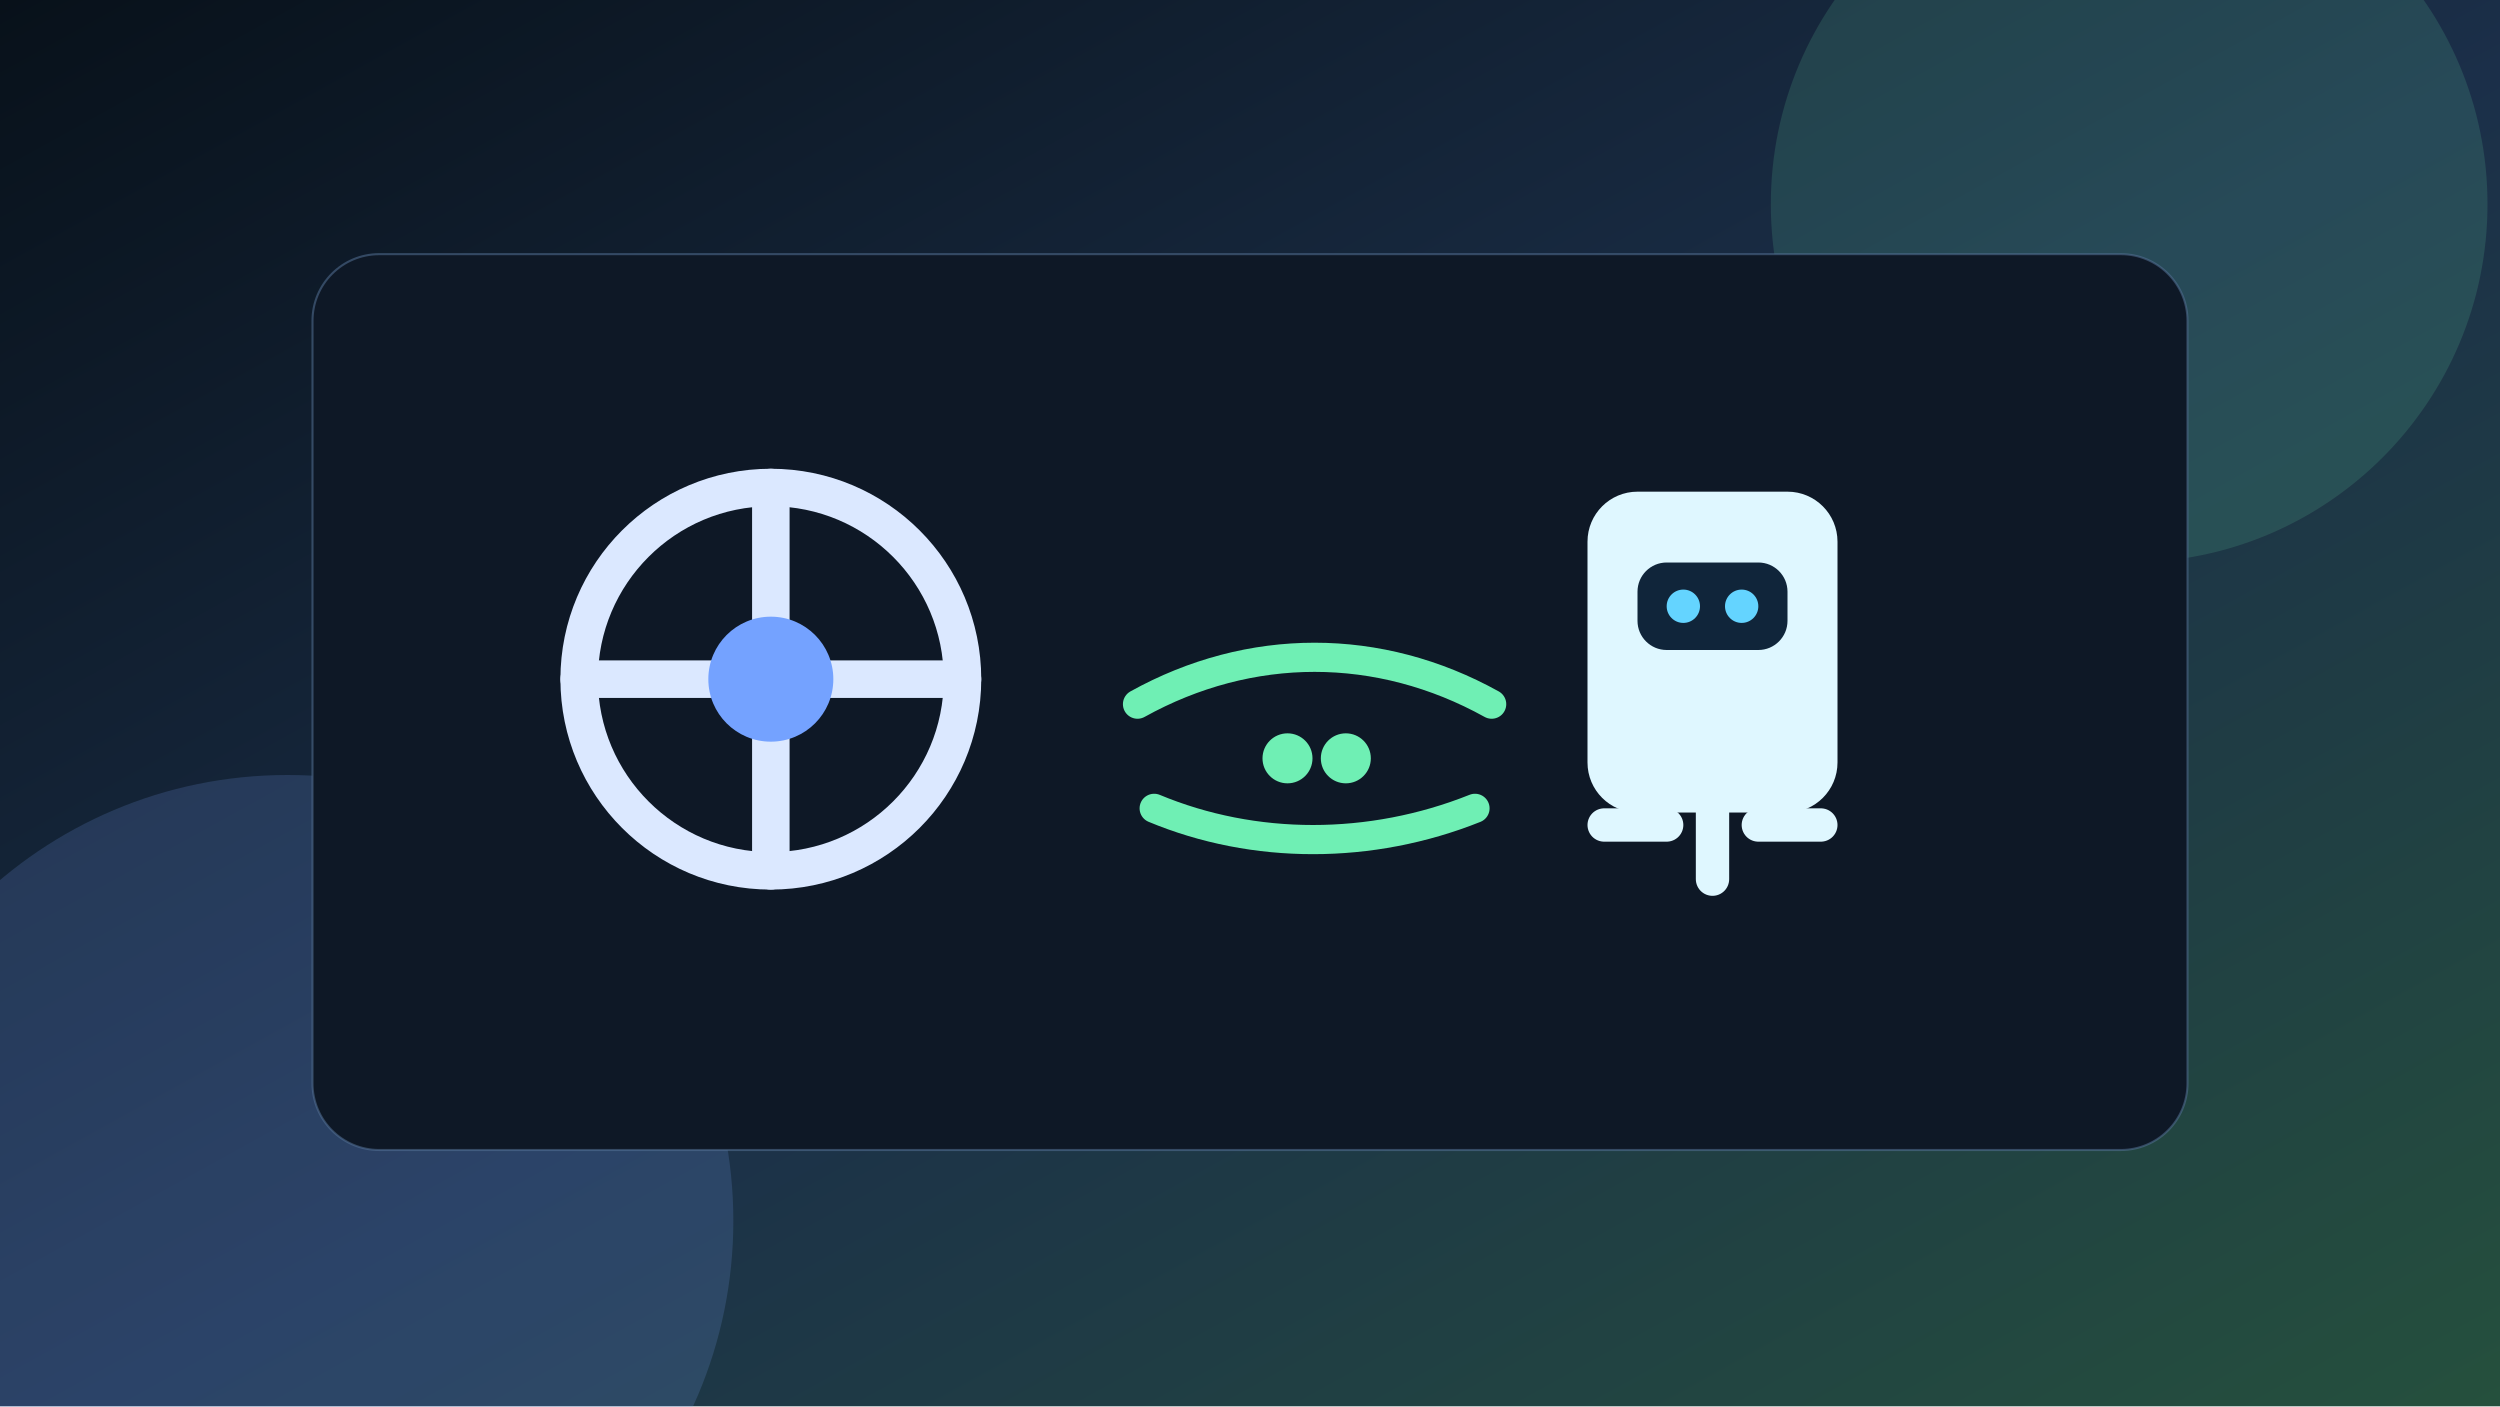
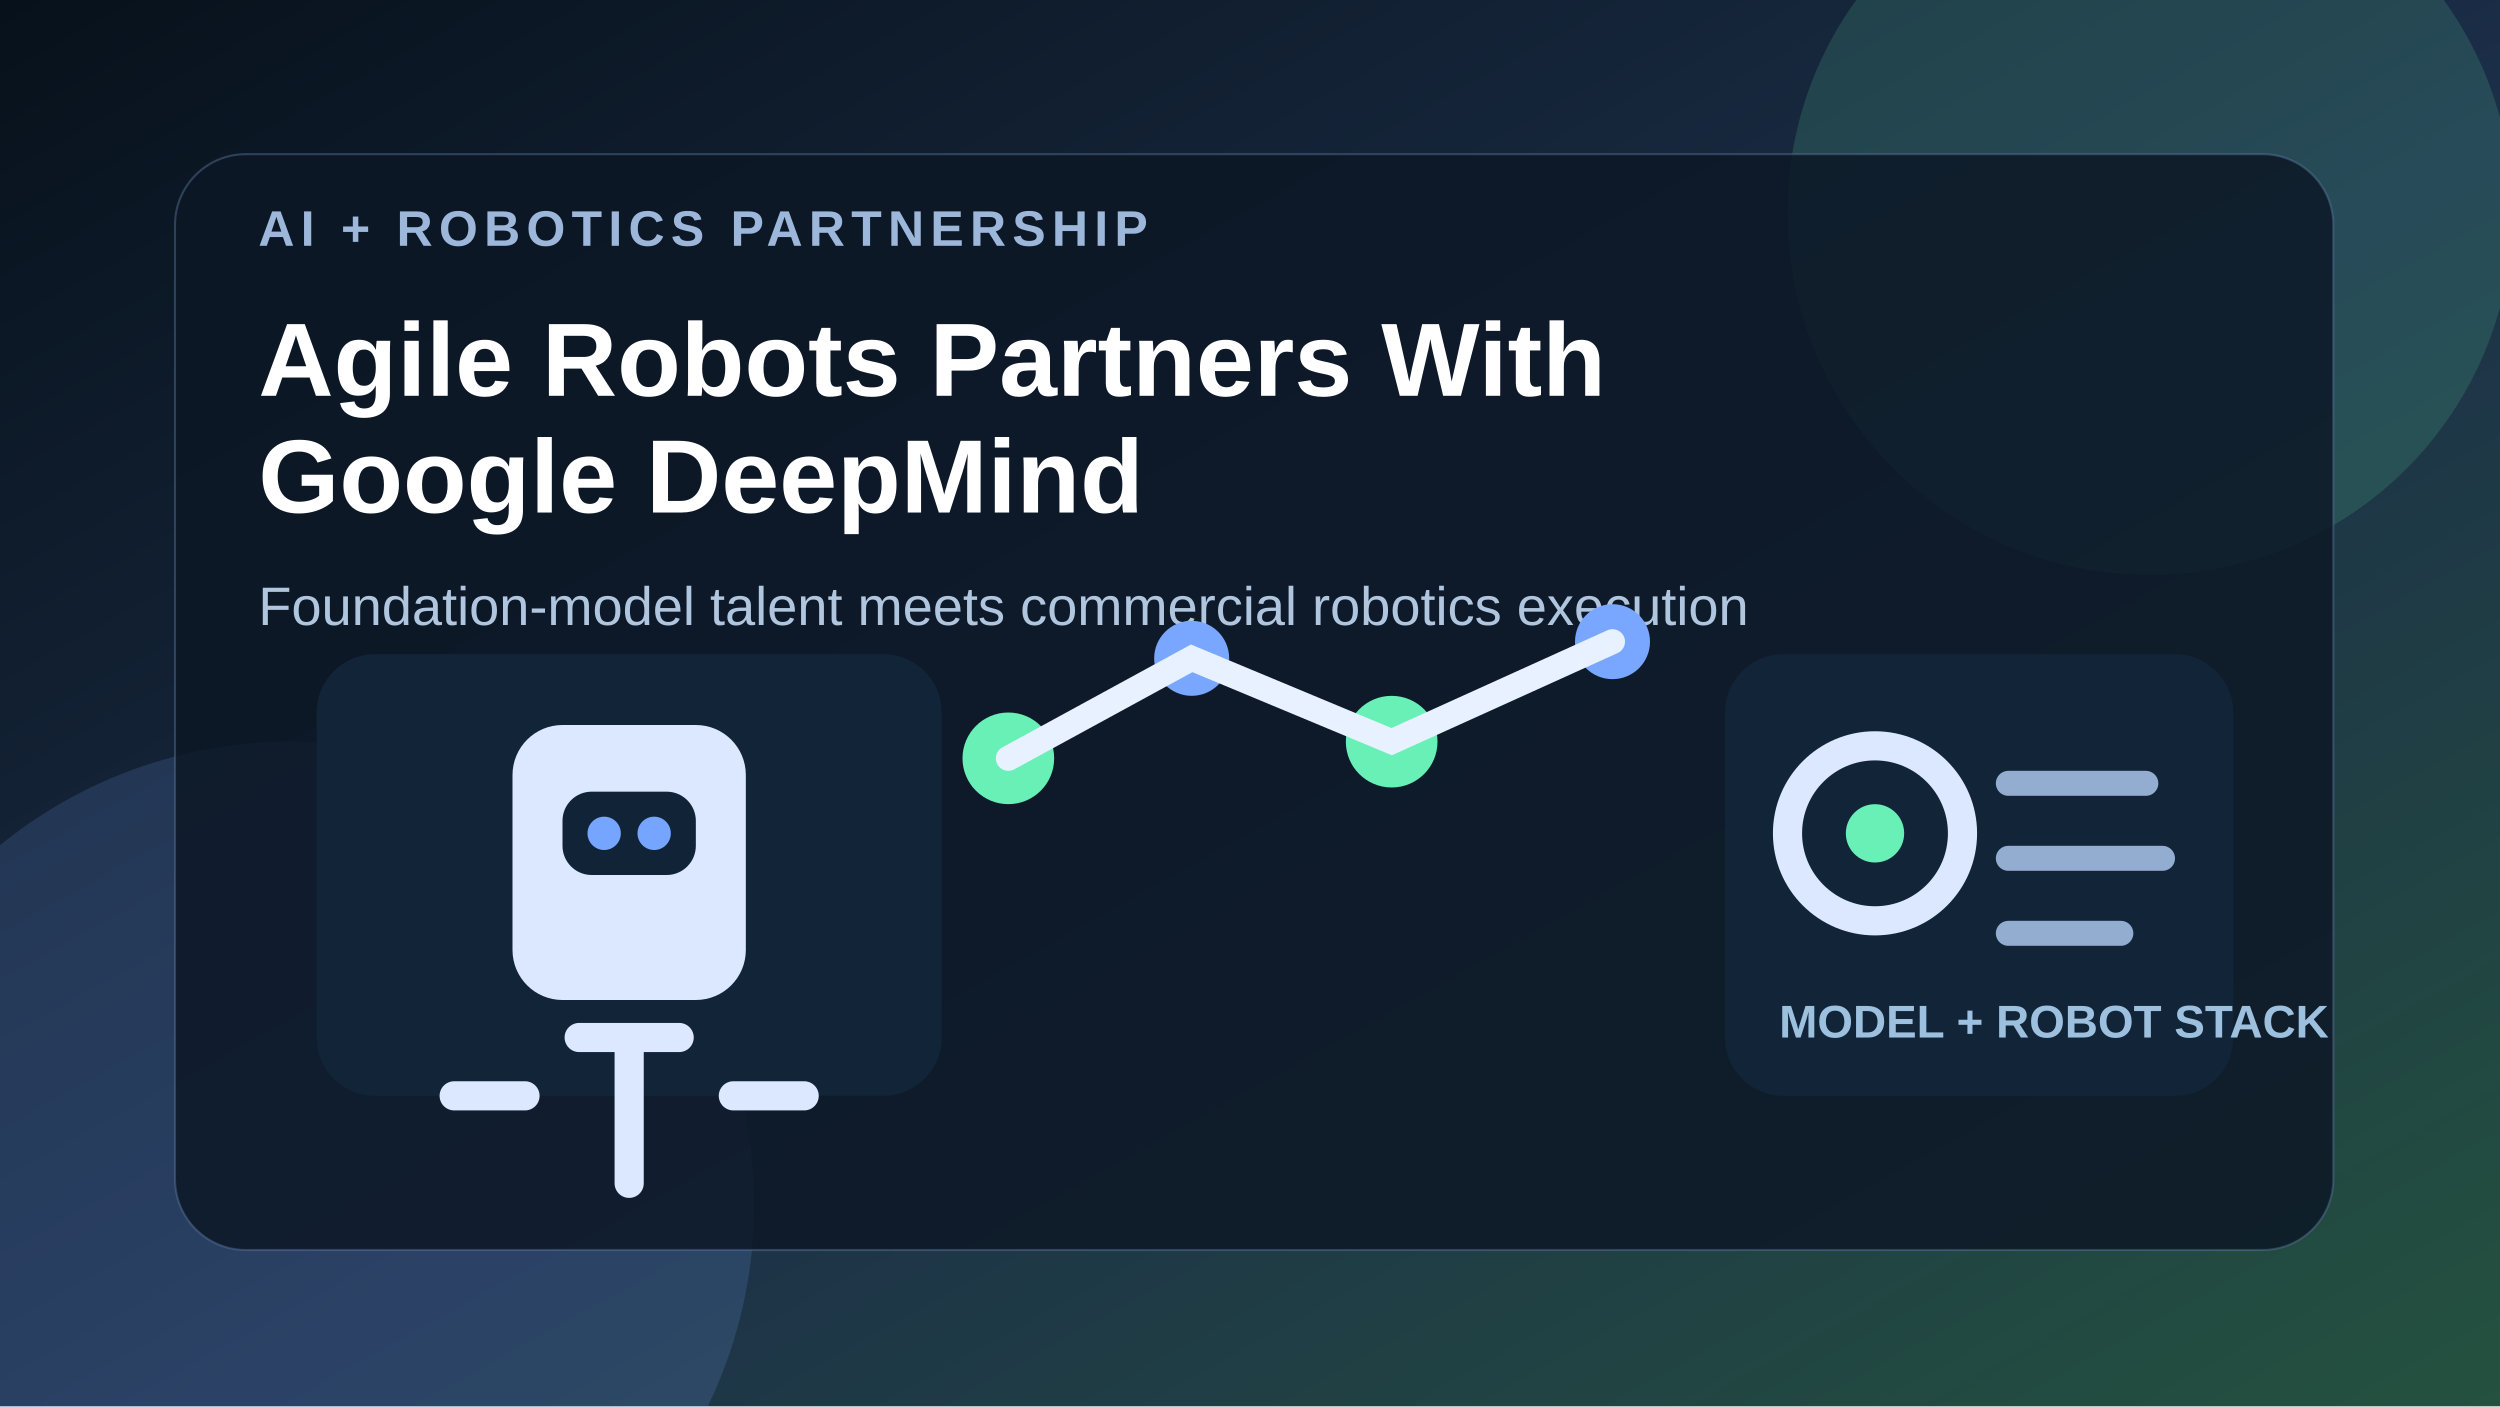
- <svg xmlns="http://www.w3.org/2000/svg" viewBox="0 0 1200 675" role="img" aria-label="Robotics and AI partnership cover">
+ <svg xmlns="http://www.w3.org/2000/svg" viewBox="0 0 1200 675" role="img" aria-label="Agile Robots and Google DeepMind partnership cover">
  <defs>
    <linearGradient id="bg" x1="0" y1="0" x2="1" y2="1">
-       <stop offset="0%" stop-color="#08111a" />
-       <stop offset="52%" stop-color="#1b2f49" />
-       <stop offset="100%" stop-color="#25503d" />
+       <stop offset="0%" stop-color="#07111b" />
+       <stop offset="54%" stop-color="#1c2f49" />
+       <stop offset="100%" stop-color="#24523f" />
    </linearGradient>
  </defs>
  <rect width="1200" height="675" fill="url(#bg)" />
-   <circle cx="1022" cy="98" r="172" fill="#67d9a4" opacity=".16" />
-   <circle cx="138" cy="586" r="214" fill="#7ea8ff" opacity=".17" />
-   <g transform="translate(150 122)">
-     <rect x="0" y="0" width="900" height="430" rx="32" fill="#0e1826" stroke="#547196" stroke-opacity=".55" />
-     <g transform="translate(108 92)">
-       <circle cx="112" cy="112" r="92" fill="none" stroke="#dbe8ff" stroke-width="18" />
-       <path d="M112 20v184M20 112h184" stroke="#dbe8ff" stroke-width="18" stroke-linecap="round" />
-       <circle cx="112" cy="112" r="30" fill="#74a2ff" />
-     </g>
-     <g transform="translate(612 114)">
-       <rect x="0" y="0" width="120" height="154" rx="24" fill="#dff7ff" />
-       <rect x="24" y="34" width="72" height="42" rx="14" fill="#10253a" />
-       <circle cx="46" cy="55" r="8" fill="#64d4ff" />
-       <circle cx="74" cy="55" r="8" fill="#64d4ff" />
-       <path d="M38 108h44M60 108v78M8 160h30M82 160h30" stroke="#dff7ff" stroke-width="16" stroke-linecap="round" />
-     </g>
-     <path d="M396 216c54-30 116-30 170 0" stroke="#6fefb4" stroke-width="14" stroke-linecap="round" fill="none" />
-     <path d="M404 266c48 20 104 20 154 0" stroke="#6fefb4" stroke-width="14" stroke-linecap="round" fill="none" />
-     <circle cx="468" cy="242" r="12" fill="#6fefb4" />
-     <circle cx="496" cy="242" r="12" fill="#6fefb4" />
+   <circle cx="1032" cy="102" r="174" fill="#5de2a5" opacity=".16" />
+   <circle cx="140" cy="578" r="222" fill="#78a5ff" opacity=".16" />
+   <rect x="84" y="74" width="1036" height="526" rx="34" fill="#0c1725" fill-opacity=".84" stroke="#5e7ca4" stroke-opacity=".42" />
+   <g transform="translate(124 118)">
+     <text x="0" y="0" fill="#9db7db" font-family="Arial, sans-serif" font-size="24" font-weight="700" letter-spacing="3">AI + ROBOTICS PARTNERSHIP</text>
+     <text x="0" y="72" fill="#ffffff" font-family="Arial, sans-serif" font-size="50" font-weight="800">Agile Robots Partners With</text>
+     <text x="0" y="128" fill="#ffffff" font-family="Arial, sans-serif" font-size="50" font-weight="800">Google DeepMind</text>
+     <text x="0" y="182" fill="#b0c6de" font-family="Arial, sans-serif" font-size="26">Foundation-model talent meets commercial robotics execution</text>
+   </g>
+   <g transform="translate(152 314)">
+     <rect x="0" y="0" width="300" height="212" rx="28" fill="#122438" />
+     <rect x="94" y="34" width="112" height="132" rx="24" fill="#dce8ff" />
+     <rect x="118" y="66" width="64" height="40" rx="14" fill="#102337" />
+     <circle cx="138" cy="86" r="8" fill="#76a5ff" />
+     <circle cx="162" cy="86" r="8" fill="#76a5ff" />
+     <path d="M126 184h48M150 184v70M66 212h34M200 212h34" stroke="#dce8ff" stroke-width="14" stroke-linecap="round" />
+   </g>
+   <g transform="translate(484 364)">
+     <circle cx="0" cy="0" r="22" fill="#68f0b6" />
+     <circle cx="88" cy="-48" r="18" fill="#79a7ff" />
+     <circle cx="184" cy="-8" r="22" fill="#68f0b6" />
+     <circle cx="290" cy="-56" r="18" fill="#79a7ff" />
+     <path d="M0 0 88-48 184-8 290-56" stroke="#e7f1ff" stroke-width="12" stroke-linecap="round" fill="none" />
+   </g>
+   <g transform="translate(828 314)">
+     <rect x="0" y="0" width="244" height="212" rx="28" fill="#122438" />
+     <circle cx="72" cy="86" r="42" fill="none" stroke="#dce8ff" stroke-width="14" />
+     <circle cx="72" cy="86" r="14" fill="#68f0b6" />
+     <path d="M136 62h66M136 98h74M136 134h54" stroke="#93add0" stroke-width="12" stroke-linecap="round" />
+     <text x="26" y="184" fill="#9dc0df" font-family="Arial, sans-serif" font-size="22" font-weight="700">MODEL + ROBOT STACK</text>
  </g>
</svg>
